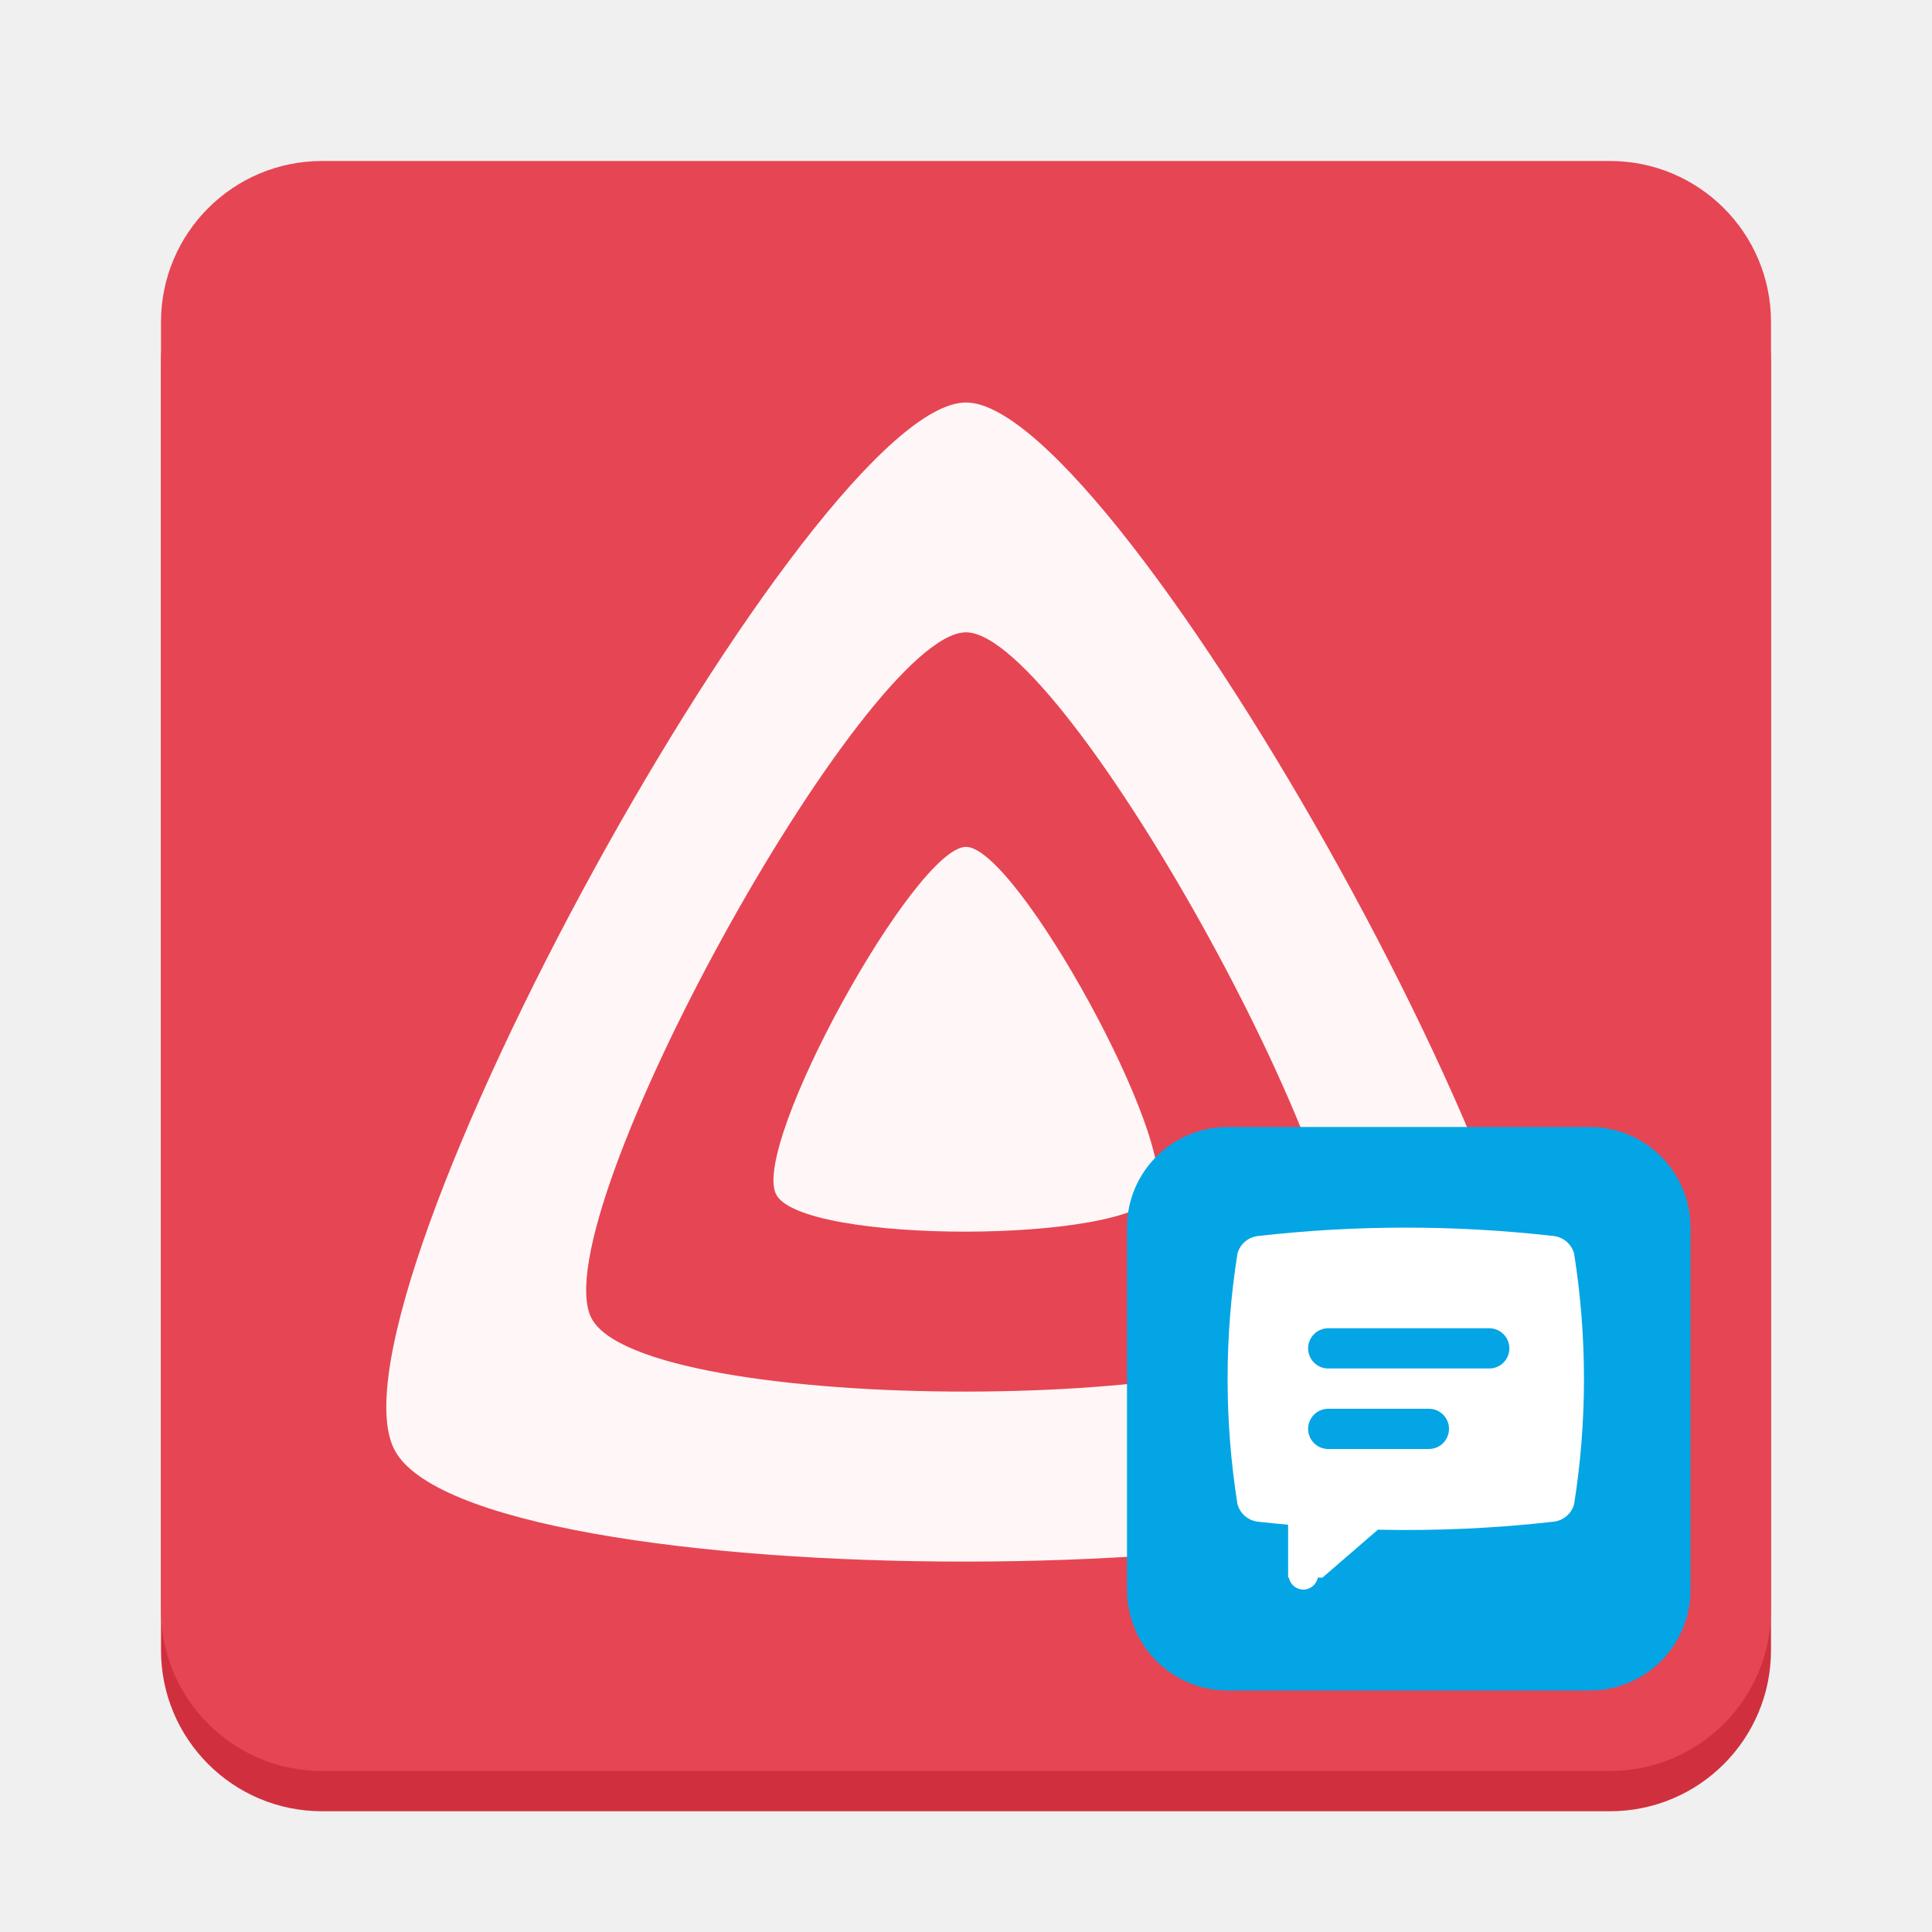
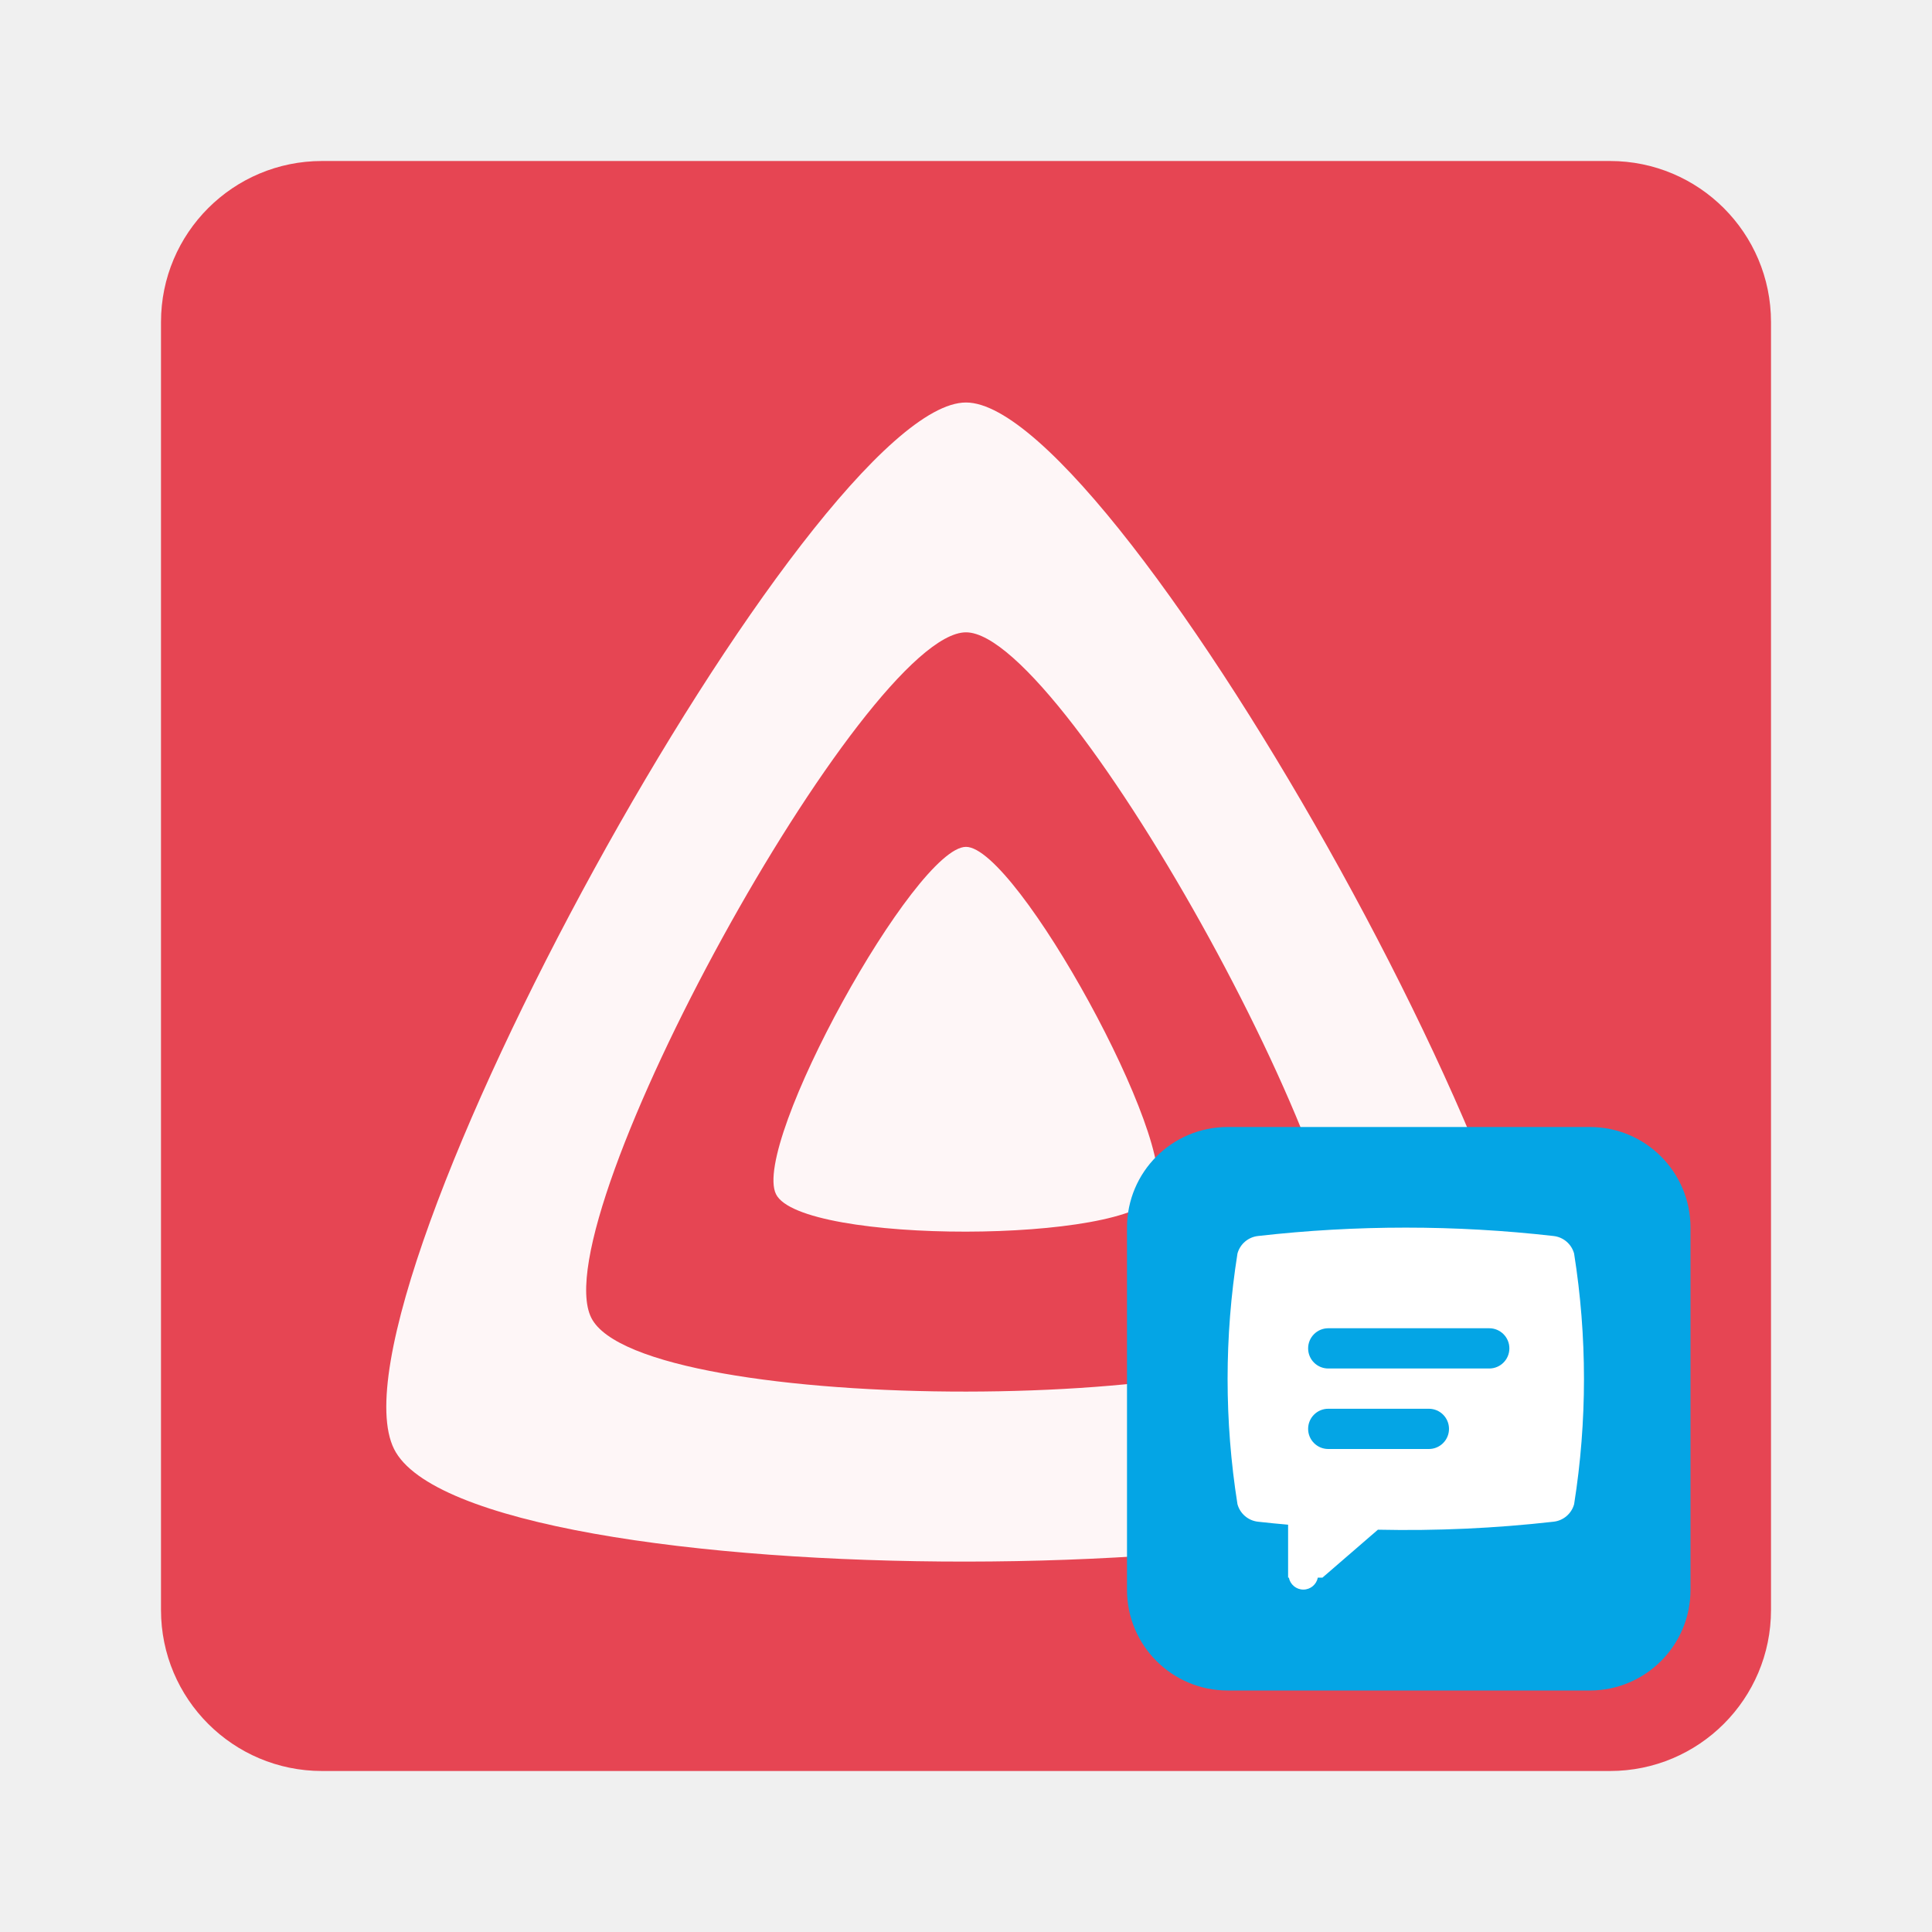
<svg xmlns="http://www.w3.org/2000/svg" width="48" height="48" viewBox="0 0 48 48">
-   <defs>
-     <style>
-       .base { fill: #e64553; }
-       .base-shadow { fill: #d0303e; }
-       .symbol { fill: #ffffff; }
-       .badge-bg { fill: #04a5e5; }
-       .badge-symbol { fill: #ffffff; }
-       .badge-cutout { fill: #04a5e5; }
-     </style>
-   </defs>
-   <rect class="base-shadow" width="40" height="40" x="4" y="5" rx="4" />
-   <rect class="base" width="40" height="40" x="4" y="4" rx="4" />
-   <path class="symbol" opacity="0.95" d="M 24 10 C 20.19 10 7.92 32.24 9.79 36 C 11.66 39.75 36.36 39.71 38.21 36 C 40.25 32.29 27.81 10 24 10 Z M 33.31 32.74 C 32.1 35.17 15.92 35.2 14.69 32.74 C 13.46 30.28 21.5 15.71 24 15.71 C 26.5 15.71 34.52 30.31 33.31 32.74 Z M 24 21.04 C 22.74 21.04 18.66 28.42 19.28 29.67 C 19.9 30.92 28.1 30.9 28.71 29.67 C 29.32 28.44 25.26 21.04 24 21.04 Z" />
-   <g id="speech-tag">
-     <rect class="badge-bg" width="14" height="14" x="28" y="28" rx="2.5" />
-     <path class="badge-symbol" transform="translate(30.5, 30.5) scale(0.216)" d="M 39.855 31.811 A 2.763 2.763 0 0 1 37.48 33.827 A 150.4 150.4 0 0 1 17.285 34.745 L 10.907 40.258 H 10.373 A 1.695 1.695 0 0 1 7.044 40.258 H 6.956 L 6.956 34.17 C 5.806 34.07 4.656 33.958 3.507 33.828 A 2.763 2.763 0 0 1 1.132 31.812 A 92.124 92.124 0 0 1 1.132 2.979 A 2.763 2.763 0 0 1 3.507 0.963 A 150.236 150.236 0 0 1 37.477 0.963 A 2.763 2.763 0 0 1 39.852 2.979 A 92.124 92.124 0 0 1 39.855 31.811 Z" />
-     <rect class="badge-cutout" x="32.5" y="33" width="5" height="1" rx="0.5" />
-     <rect class="badge-cutout" x="32.5" y="35" width="3.5" height="1" rx="0.5" />
-   </g>
+   <rect width="40" height="40" x="4" y="4" rx="4" fill="#e64553" />
+   <path fill="#ffffff" opacity="0.95" d="M 24 10 C 20.19 10 7.92 32.24 9.79 36 C 11.66 39.75 36.36 39.71 38.21 36 C 40.25 32.29 27.81 10 24 10 Z M 33.31 32.74 C 32.1 35.17 15.92 35.2 14.69 32.74 C 13.46 30.28 21.5 15.71 24 15.71 C 26.5 15.71 34.52 30.31 33.31 32.74 Z M 24 21.04 C 22.74 21.04 18.66 28.42 19.28 29.67 C 19.9 30.92 28.1 30.9 28.71 29.67 C 29.32 28.44 25.26 21.04 24 21.04 Z" />
+   <rect width="14" height="14" x="28" y="28" rx="2.5" fill="#04a5e5" />
+   <path fill="#ffffff" transform="translate(30.5, 30.5) scale(0.216)" d="M 39.855 31.811 A 2.763 2.763 0 0 1 37.48 33.827 A 150.4 150.4 0 0 1 17.285 34.745 L 10.907 40.258 H 10.373 A 1.695 1.695 0 0 1 7.044 40.258 H 6.956 L 6.956 34.17 C 5.806 34.07 4.656 33.958 3.507 33.828 A 2.763 2.763 0 0 1 1.132 31.812 A 92.124 92.124 0 0 1 1.132 2.979 A 2.763 2.763 0 0 1 3.507 0.963 A 150.236 150.236 0 0 1 37.477 0.963 A 2.763 2.763 0 0 1 39.852 2.979 A 92.124 92.124 0 0 1 39.855 31.811 Z" />
+   <rect fill="#04a5e5" x="32.5" y="33" width="5" height="1" rx="0.5" />
+   <rect fill="#04a5e5" x="32.5" y="35" width="3.5" height="1" rx="0.5" />
</svg>
